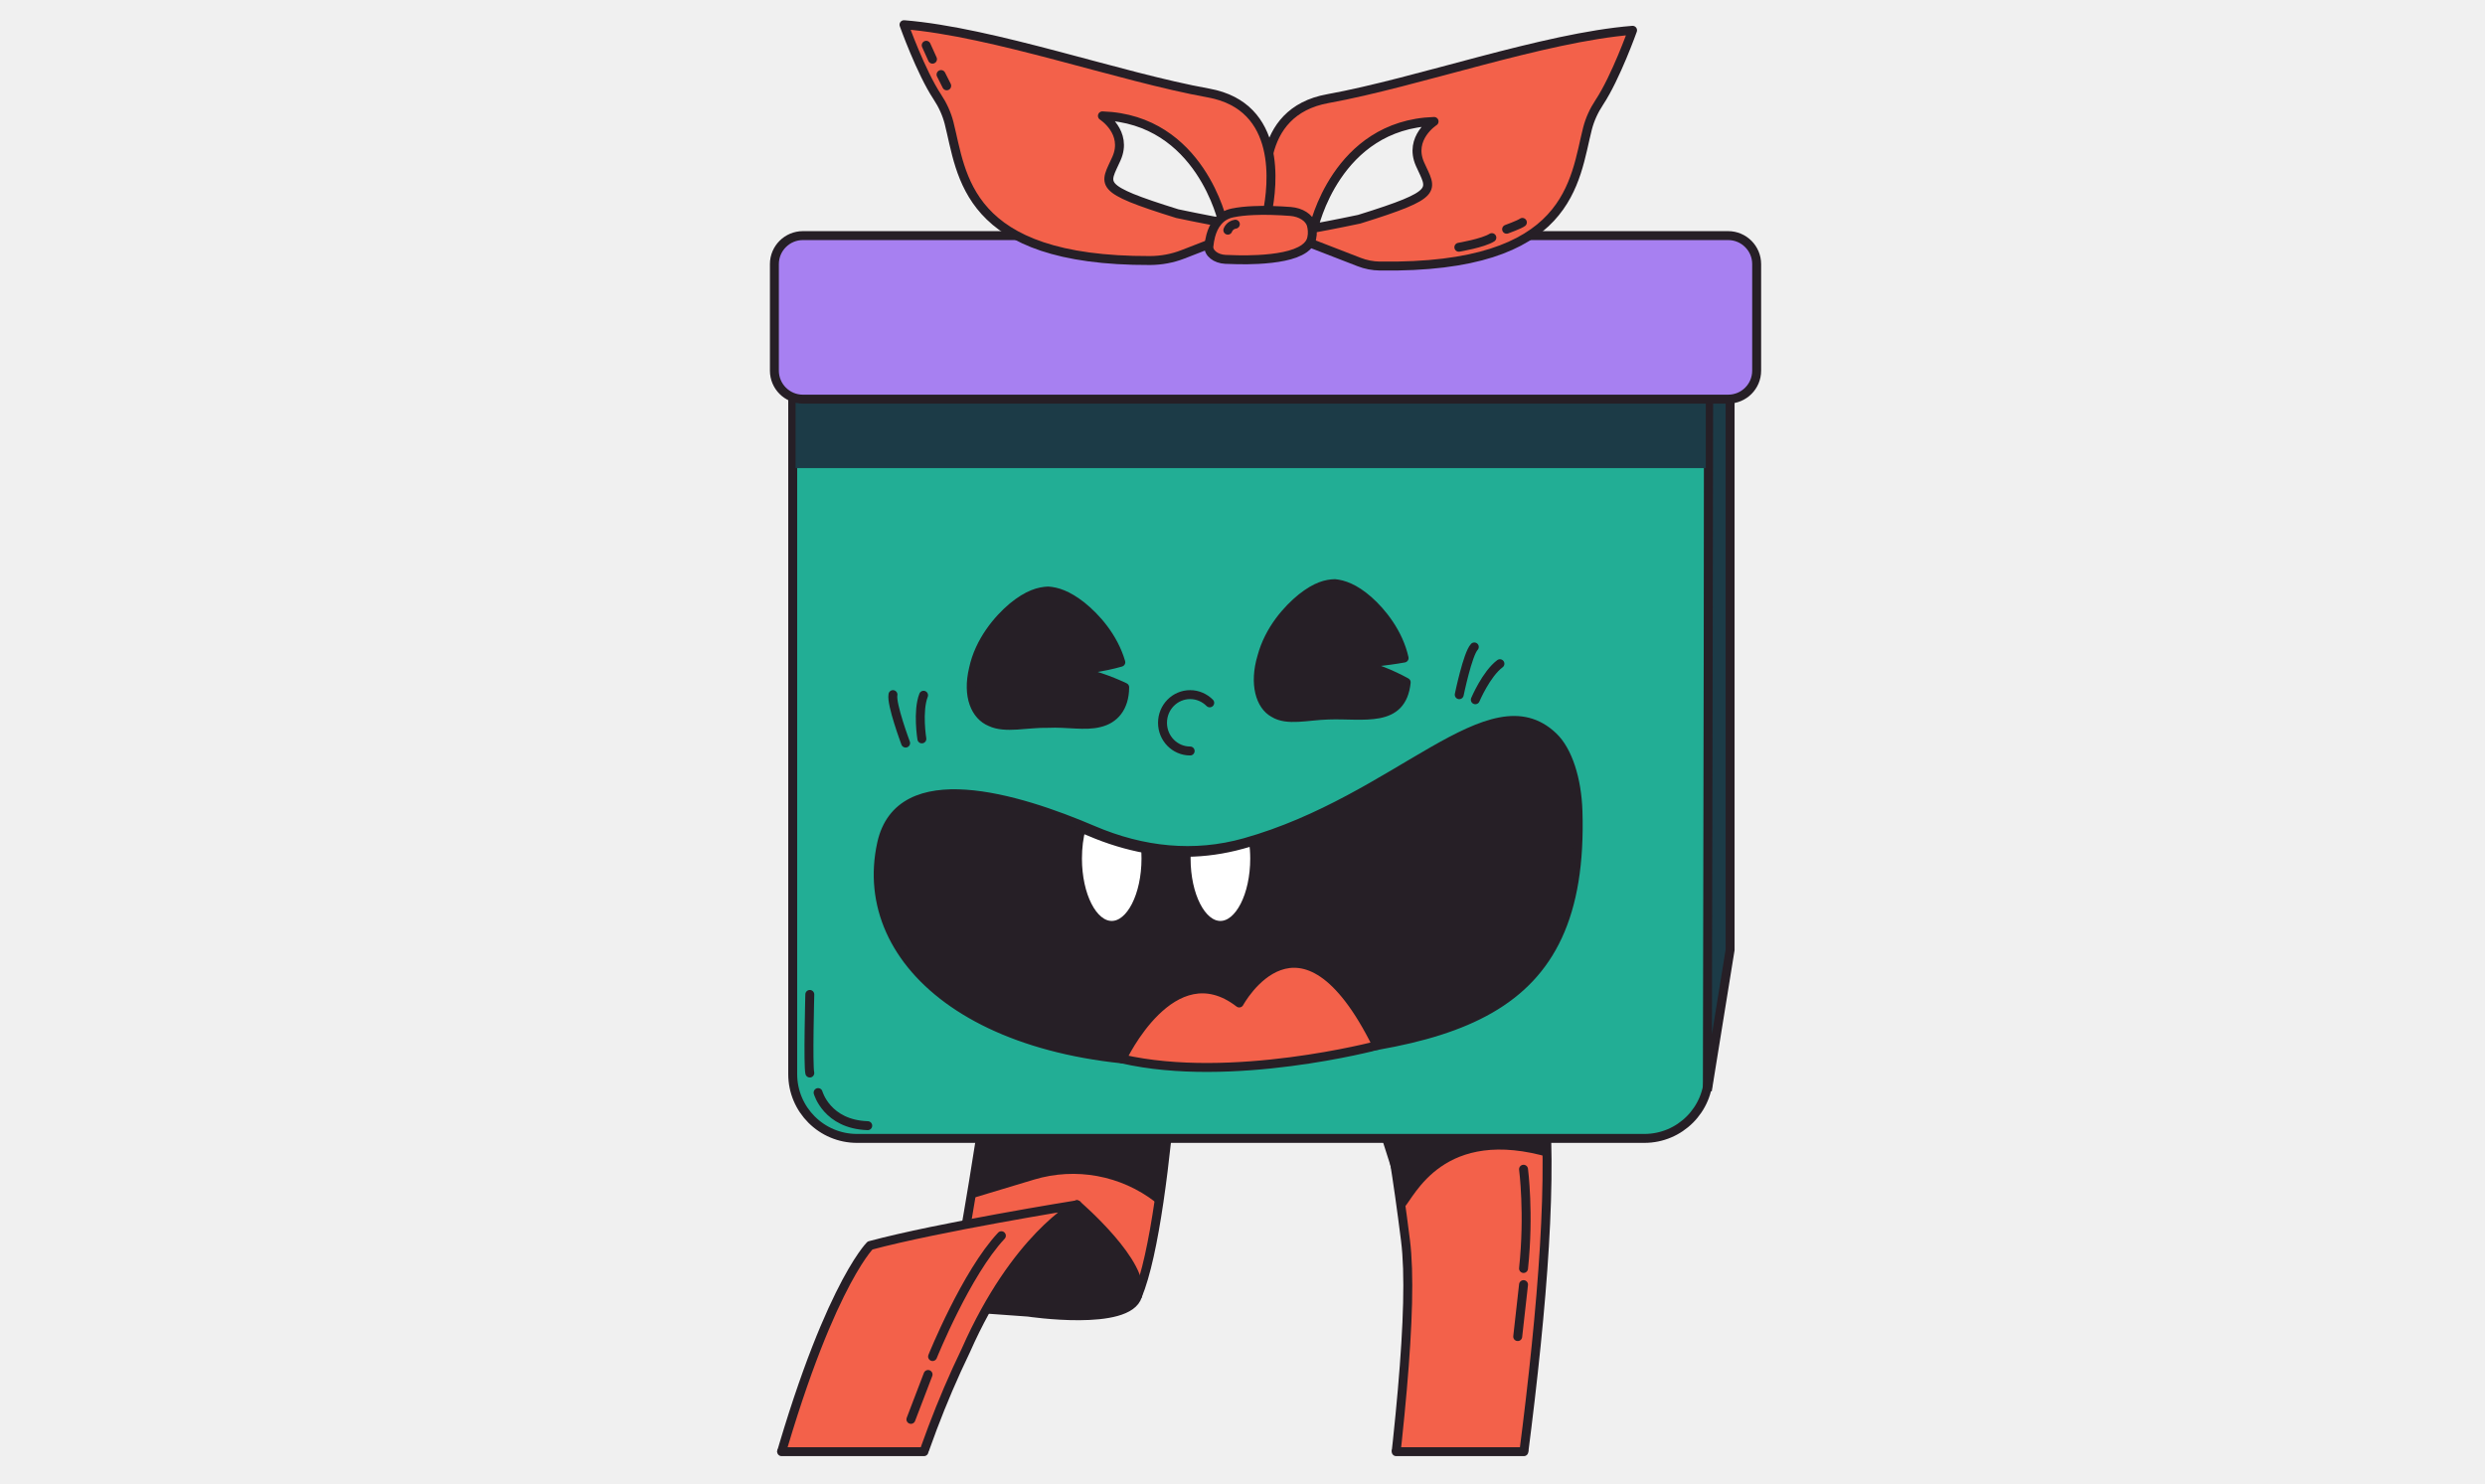
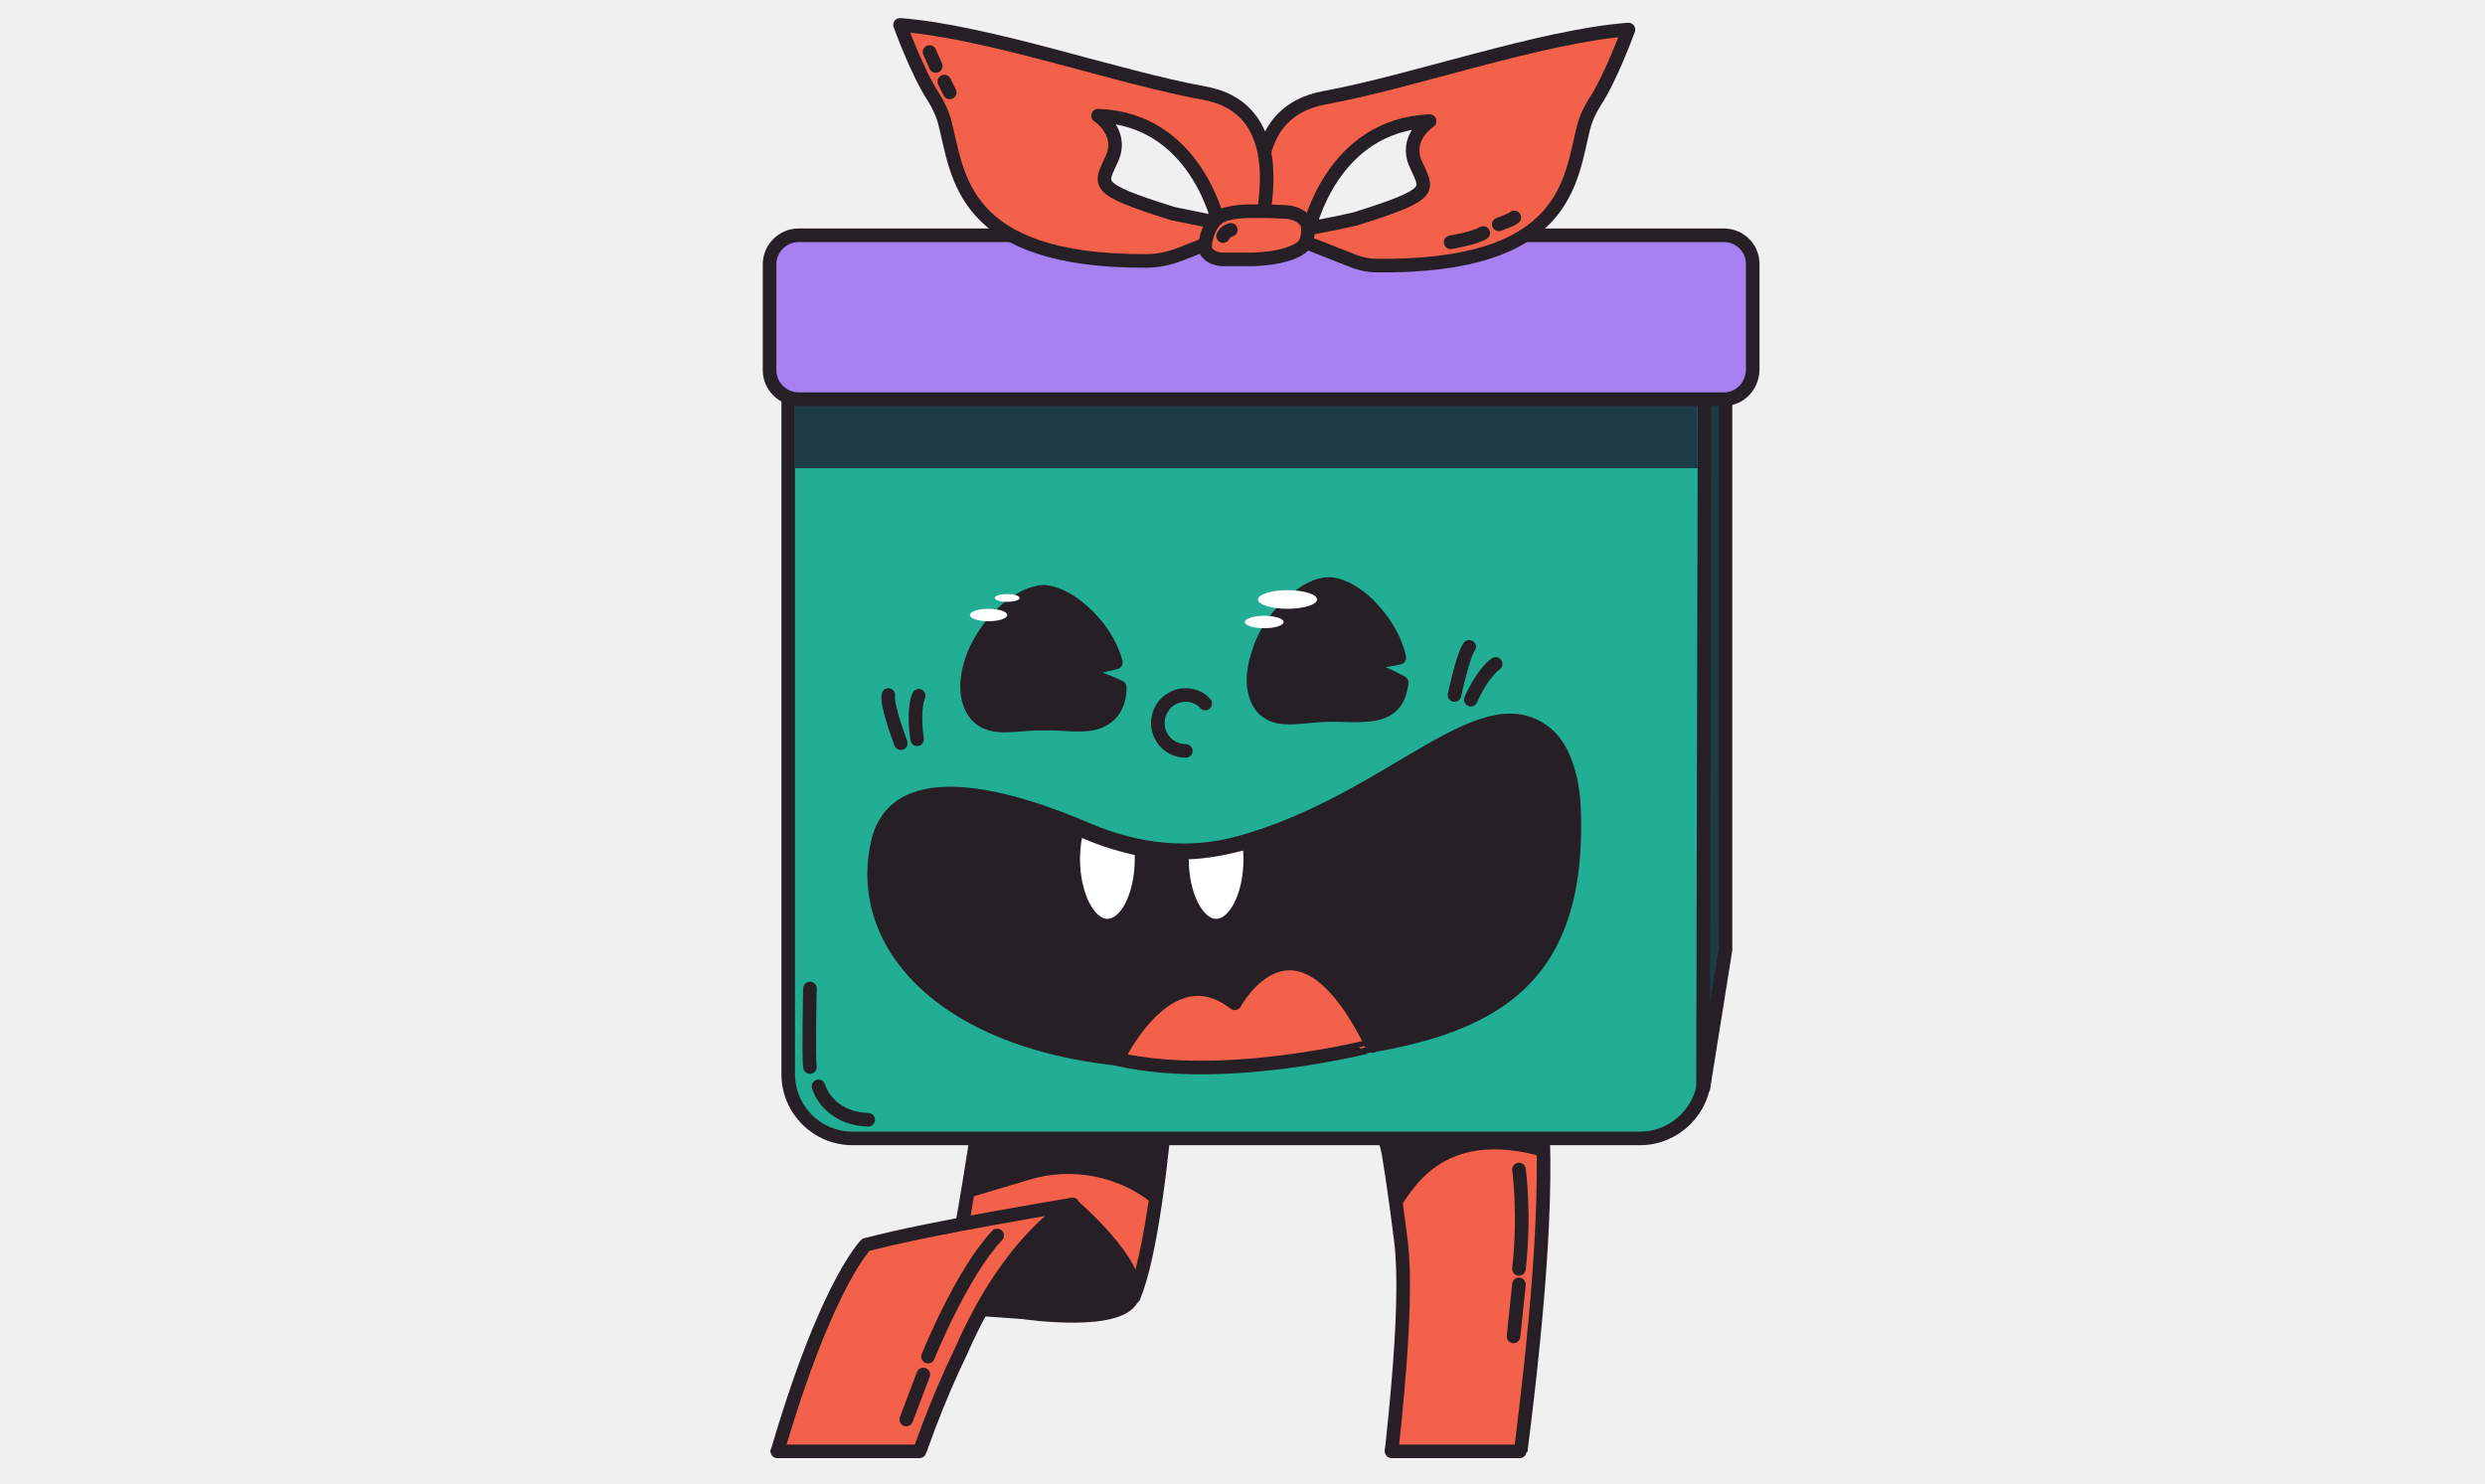
<svg xmlns="http://www.w3.org/2000/svg" xmlns:xlink="http://www.w3.org/1999/xlink" version="1.1" id="Layer_1" x="0px" y="0px" viewBox="0 0 320 191" style="enable-background:new 0 0 320 191;" xml:space="preserve">
  <style type="text/css">
- 	.st0{clip-path:url(#SVGID_00000098927674255697964250000014173942635685124773_);}
- 	.st1{fill:#F3614A;stroke:#261F26;stroke-width:1.151;stroke-linecap:round;stroke-linejoin:round;stroke-miterlimit:10;}
- 	.st2{fill:#261F26;stroke:#261F26;stroke-width:1.151;stroke-linecap:round;stroke-linejoin:round;stroke-miterlimit:10;}
- 	.st3{fill:none;stroke:#261F26;stroke-width:1.151;stroke-linecap:round;stroke-linejoin:round;stroke-miterlimit:10;}
+ 	.st0{clip-path:url(#SVGID_00000047757928341661503270000012308211288249048223_);}
+ 	.st1{fill:#F3614A;stroke:#261F26;stroke-width:1.75;stroke-linecap:round;stroke-linejoin:round;stroke-miterlimit:10;}
+ 	.st2{fill:#261F26;stroke:#261F26;stroke-width:1.75;stroke-linecap:round;stroke-linejoin:round;stroke-miterlimit:10;}
+ 	.st3{fill:none;stroke:#261F26;stroke-width:1.75;stroke-linecap:round;stroke-linejoin:round;stroke-miterlimit:10;}
	.st4{fill:#261F26;}
- 	.st5{fill:#F3614A;}
- 	.st6{fill:#22AE95;stroke:#261F26;stroke-width:1.151;stroke-linecap:round;stroke-linejoin:round;stroke-miterlimit:10;}
- 	.st7{fill:#FFFFFF;stroke:#261F26;stroke-width:1.151;stroke-linecap:round;stroke-linejoin:round;stroke-miterlimit:10;}
- 	.st8{fill:#1C3B47;stroke:#261F26;stroke-width:1.151;stroke-miterlimit:10;}
- 	.st9{fill:#1C3B47;}
- 	.st10{fill:#A780F1;stroke:#261F26;stroke-width:1.151;stroke-linecap:round;stroke-linejoin:round;stroke-miterlimit:10;}
+ 	.st5{fill:#22AE95;stroke:#261F26;stroke-width:1.75;stroke-linecap:round;stroke-linejoin:round;stroke-miterlimit:10;}
+ 	.st6{fill:#FFFFFF;stroke:#261F26;stroke-width:1.75;stroke-linecap:round;stroke-linejoin:round;stroke-miterlimit:10;}
+ 	.st7{fill:#1C3B47;stroke:#261F26;stroke-width:1.75;stroke-miterlimit:10;}
+ 	.st8{fill:#1C3B47;}
+ 	.st9{fill:#A780F1;stroke:#261F26;stroke-width:1.75;stroke-linecap:round;stroke-linejoin:round;stroke-miterlimit:10;}
+ 	.st10{fill:#FFFFFF;}
</style>
  <g>
    <g>
-       <defs>
-         <rect id="SVGID_1_" x="84.24" y="-8.44" width="151.51" height="195.38" />
-       </defs>
-       <clipPath id="SVGID_00000008847104340370881490000002508486988188982661_">
-         <use xlink:href="#SVGID_1_" style="overflow:visible;" />
-       </clipPath>
-       <g style="clip-path:url(#SVGID_00000008847104340370881490000002508486988188982661_);">
-         <g>
-           <path class="st1" d="M124.43,157.67c0,0,6-33.83,4.77-42.35l12.18,11.78l10.92-9.3c0,0-1.41,38.47-5.82,49.07L124.43,157.67z" />
-           <path class="st2" d="M132.41,168.97c0,0,12.87,1.94,14.07-2.09c1.2-4.03-7.8-11.73-7.8-11.73l-17.37,13.02L132.41,168.97z" />
-           <path class="st1" d="M124.37,173.91c6.43-14.55,14.13-18.66,14.31-18.76c-0.33,0.05-17.87,2.88-26.64,5.24      c0,0-6,5.93-13.12,32.76c-5.42,20.22-9.81,56.49,3.48,109.32c1.68,6.7,2.88,13.52,3.43,20.4c2.62,32.8-5.76,61.03-5.76,61.03      S73.92,468,87.04,492.89c1.67,3.09,3.68,4.8,5.69,5.65l1.81,0.46c0,0-2.01,3.67-1.81-0.46l-12.35,19.58l15.84-2.76l4.89,13.61      c0,0,8.69-3.94,18.53-20.27c6.4-10.61,5.31-17.48-0.6-20.2c-6.74-3.1-15.21-7.56-17.25-20.07c-0.32-1.97-0.43-3.97-0.37-5.96      c0.82-29.36,15.07-74.54,15.07-74.54s13.29-41.81,0-98.28C116.49,289.65,98.95,226.55,124.37,173.91" />
-           <line class="st3" x1="138.68" y1="155.15" x2="138.67" y2="155.15" />
-           <path class="st4" d="M125.17,154.31l8-2.41c5.36-1.61,11.17-0.54,15.6,2.89l0.47,0.36l3.09-38.81l-22.69,1.76L125.17,154.31z" />
-           <line class="st3" x1="119.51" y1="177" x2="117.3" y2="182.78" />
-           <path class="st3" d="M120.09,174.69c0,0,4.33-10.74,8.86-15.56" />
-         </g>
-         <g>
+       <g>
+         <defs>
+           <rect id="SVGID_1_" x="83.7" y="-8.4" width="151.5" height="195.4" />
+         </defs>
+         <clipPath id="SVGID_00000127761168298774664820000012987350284339915682_">
+           <use xlink:href="#SVGID_1_" style="overflow:visible;" />
+         </clipPath>
+         <g style="clip-path:url(#SVGID_00000127761168298774664820000012987350284339915682_);">
          <g>
-             <path class="st1" d="M174.15,135.58c0,0,2.71-8.74,6.84,24.17c4.24,33.78-38.75,219.91-18.4,251.17       c0.99,1.52,3.12,1.77,4.47,0.56c5.09-4.54,6.59-6.92,12.76-6.26c7,0.76,5.97-7.57,5.97-7.57s-14.55,21.43-10.84-54.57       s38.08-205.01,18.04-216.22c-5.42,8.45-8.68,9.05-11.86,8.71C177.94,135.23,174.15,135.58,174.15,135.58z" />
-           </g>
-           <path class="st4" d="M180.79,155.54c1.35-1.39,5.04-10.57,18.88-6.45l-3.78-38.9L172,127.98L180.79,155.54z" />
-         </g>
-         <path class="st6" d="M211.75,146.6H110.36c-4.57,0-8.28-3.71-8.28-8.28V51.4h117.95v86.92     C220.03,142.89,216.32,146.6,211.75,146.6z" />
-         <g>
-           <g>
-             <path class="st4" d="M138.69,86.41c2.01,0.46,4.06,1.11,6.14,2.1c-0.02,2.67-1.38,4.11-3.22,4.55       c-1.86,0.49-4.21-0.03-6.64,0.09c-2.76-0.06-5.49,0.73-7.43-0.19c-1.92-0.79-3.04-3.29-2.18-6.85       c0.75-3.54,3.16-6.38,5.04-7.95c1.98-1.63,3.42-2,4.57-2.05c1.11,0.08,2.46,0.47,4.33,1.94c1.78,1.43,4.07,3.94,5.03,7.23       C142.17,85.92,138.71,86.38,138.69,86.41z" />
-             <path class="st3" d="M138.69,86.41c2.01,0.46,4.06,1.11,6.14,2.1c-0.02,2.67-1.38,4.11-3.22,4.55       c-1.86,0.49-4.21-0.03-6.64,0.09c-2.76-0.06-5.49,0.73-7.43-0.19c-1.92-0.79-3.04-3.29-2.18-6.85       c0.75-3.54,3.16-6.38,5.04-7.95c1.98-1.63,3.42-2,4.57-2.05c1.11,0.08,2.46,0.47,4.33,1.94c1.78,1.43,4.07,3.94,5.03,7.23       C142.17,85.92,138.71,86.38,138.69,86.41z" />
+             <path class="st1" d="M123.9,157.7c0,0,6-33.8,4.8-42.3l12.2,11.8l10.9-9.3c0,0-1.4,38.5-5.8,49.1L123.9,157.7z" />
+             <path class="st2" d="M131.8,169c0,0,12.9,1.9,14.1-2.1c1.2-4-7.8-11.7-7.8-11.7l-17.4,13L131.8,169z" />
+             <path class="st1" d="M123.8,173.9c6.4-14.6,14.1-18.7,14.3-18.8c-0.3,0.1-17.9,2.9-26.6,5.2c0,0-6,5.9-13.1,32.8       c-5.4,20.2-9.8,56.5,3.5,109.3c1.7,6.7,2.9,13.5,3.4,20.4c2.6,32.8-5.8,61-5.8,61s-26.2,84.1-13,109c1.7,3.1,3.7,4.8,5.7,5.6       L94,499c0,0-2,3.7-1.8-0.5l-12.3,19.6l15.8-2.8l4.9,13.6c0,0,8.7-3.9,18.5-20.3c6.4-10.6,5.3-17.5-0.6-20.2       c-6.7-3.1-15.2-7.6-17.2-20.1c-0.3-2-0.4-4-0.4-6c0.8-29.4,15.1-74.5,15.1-74.5s13.3-41.8,0-98.3       C115.9,289.6,98.4,226.6,123.8,173.9" />
+             <line class="st3" x1="138.1" y1="155.1" x2="138.1" y2="155.1" />
+             <path class="st4" d="M124.6,154.3l8-2.4c5.4-1.6,11.2-0.5,15.6,2.9l0.5,0.4l3.1-38.8l-22.7,1.8L124.6,154.3z" />
+             <line class="st3" x1="118.9" y1="177" x2="116.7" y2="182.8" />
+             <path class="st3" d="M119.5,174.7c0,0,4.3-10.7,8.9-15.6" />
          </g>
          <g>
-             <path class="st4" d="M175.17,85.5c1.93,0.53,3.9,1.26,5.91,2.37c-0.56,5.36-5.5,4.04-10.06,4.21c-2.65,0.07-5.26,0.82-7-0.27       c-1.73-0.94-2.58-3.72-1.53-7.23c0.94-3.53,3.34-6.15,5.12-7.59c1.89-1.49,3.17-1.8,4.29-1.83c1.07,0.11,2.48,0.55,4.3,2.14       c1.74,1.53,3.89,4.2,4.61,7.44C178.6,85.15,175.17,85.47,175.17,85.5z" />
-             <path class="st3" d="M175.17,85.5c1.93,0.53,3.9,1.26,5.91,2.37c-0.56,5.36-5.5,4.04-10.06,4.21c-2.65,0.07-5.26,0.82-7-0.27       c-1.73-0.94-2.58-3.72-1.53-7.23c0.94-3.53,3.34-6.15,5.12-7.59c1.89-1.49,3.17-1.8,4.29-1.83c1.07,0.11,2.48,0.55,4.3,2.14       c1.74,1.53,3.89,4.2,4.61,7.44C178.6,85.15,175.17,85.47,175.17,85.5z" />
+             <g>
+               <path class="st1" d="M173.6,135.6c0,0,2.7-8.7,6.8,24.2c4.2,33.8-38.8,219.9-18.4,251.2c1,1.5,3.1,1.8,4.5,0.6        c5.1-4.5,6.6-6.9,12.8-6.3c7,0.8,6-7.6,6-7.6s-14.6,21.4-10.8-54.6s38.1-205,18-216.2c-5.4,8.4-8.7,9.1-11.9,8.7        C177.4,135.2,173.6,135.6,173.6,135.6z" />
+             </g>
+             <path class="st4" d="M180.2,155.5c1.4-1.4,5-10.6,18.9-6.4l-3.8-38.9L171.4,128L180.2,155.5z" />
          </g>
-           <path class="st3" d="M153.26,96.71c-1.97,0-3.56-1.62-3.56-3.63s1.59-3.63,3.56-3.63c0.98,0,1.87,0.41,2.52,1.06" />
-           <path class="st3" d="M118.71,95.15c0,0-0.58-3.56,0.22-5.62" />
-           <path class="st3" d="M116.62,95.69c0,0-1.88-5.02-1.63-6.24" />
-           <path class="st3" d="M189.98,90.11c0,0,1.4-3.32,3.17-4.64" />
-           <path class="st3" d="M187.91,89.46c0,0,1.08-5.25,1.94-6.15" />
-         </g>
-         <path class="st2" d="M160.29,108.51c-6.5,1.83-13.12,1.14-19.53-1.6c-9.71-4.16-24.92-8.79-27.23,1.71     c-3.43,15.62,13.29,29.87,44.46,27.98c29.22-1.77,46.05-5.31,45.21-32.15c-0.13-4.1-1.3-7.8-3.2-9.6     C191.92,87.15,180.05,102.96,160.29,108.51z" />
-         <path class="st7" d="M147.57,110.56c0,4.75-1.97,8.61-4.41,8.61s-4.41-3.86-4.41-8.61c0-1.42,0.17-2.75,0.49-3.92     c0.4,0.17,0.8,0.32,1.18,0.49c2.34,1,4.72,1.72,7.1,2.16C147.55,109.7,147.57,110.12,147.57,110.56z" />
-         <path class="st7" d="M161.57,110.56c0,4.75-1.98,8.61-4.42,8.61c-2.44,0-4.41-3.86-4.41-8.61c0-0.26,0.01-0.53,0.02-0.8     c2.4-0.02,4.8-0.36,7.19-1.02c0.5-0.13,0.98-0.28,1.47-0.44C161.51,109.02,161.57,109.78,161.57,110.56z" />
-         <path class="st1" d="M144.48,136.36c0,0,6.46-13.87,15.1-7.2c0,0,7.86-14.56,17.74,5.48     C177.31,134.64,158.59,139.61,144.48,136.36z" />
-         <polygon class="st8" points="219.86,140.44 222.79,122.32 222.79,46.3 220.03,51.4    " />
-         <rect x="102.45" y="46.3" class="st9" width="117.21" height="13.98" />
-         <path class="st10" d="M222.54,51.4H103.39c-2.03,0-3.67-1.65-3.67-3.67V34.01c0-2.03,1.65-3.67,3.67-3.67h119.15     c2.03,0,3.67,1.65,3.67,3.67v13.72C226.21,49.76,224.57,51.4,222.54,51.4z" />
-         <path class="st3" d="M104.28,128.06c0,0-0.24,9.1,0,10.12" />
-         <path class="st3" d="M105.35,140.7c0,0,1.12,4.09,6.39,4.26" />
-         <g>
+           <path class="st5" d="M211.2,146.6H109.8c-4.6,0-8.3-3.7-8.3-8.3V51.4h118v86.9C219.5,142.9,215.7,146.6,211.2,146.6z" />
          <g>
            <g>
-               <path class="st1" d="M163.45,28.14c0.94,0.04,1.86,0.13,2.67,0.3c1.68,0.35,2.45,1.65,2.8,2.94l6.09,2.36        c0.85,0.33,1.76,0.51,2.68,0.52c24.73,0.35,25.03-11.03,26.74-17.72c0.3-1.16,0.81-2.29,1.52-3.36        c2.12-3.21,4.28-9.28,4.28-9.28c-11.54,0.93-27.69,6.71-39.23,8.8C161.51,14.41,162.72,24.59,163.45,28.14z M169.16,29.39        c0,0,2.86-13.33,15.51-13.75c0,0-3.31,2.12-1.81,5.5c1.51,3.38,2.71,3.81-7.83,7.09C172.02,28.87,169.16,29.39,169.16,29.39z" />
-               <path class="st1" d="M155.64,11.98c-11.54-2.08-27.69-7.87-39.23-8.8c0,0,2.16,6.07,4.28,9.28c0.71,1.07,1.22,2.2,1.52,3.36        c1.69,6.62,2,17.81,25.89,17.73c1.44-0.01,2.87-0.27,4.21-0.79l5.41-2.1c0.35-1.29,1.12-2.59,2.8-2.94        c0.81-0.17,1.73-0.26,2.67-0.3C163.91,23.87,165.13,13.7,155.64,11.98z M151.6,27.51c-10.54-3.28-9.34-3.7-7.83-7.09        c1.5-3.39-1.81-5.5-1.81-5.5c12.65,0.42,15.51,13.75,15.51,13.75S154.61,28.15,151.6,27.51z" />
-               <path class="st1" d="M168.91,30.69c-0.12,0.53-0.45,0.96-0.94,1.31c-0.01,0.01-0.02,0.02-0.03,0.02        c-1.29,0.91-3.63,1.27-5.92,1.39c-0.89,0.05-1.78,0.05-2.6,0.04c-0.58-0.01-1.13-0.03-1.62-0.05        c-1.25-0.06-2.21-0.82-2.13-1.7c0-0.02,0-0.03,0.01-0.05c0.04-0.4,0.11-0.85,0.23-1.29c0.35-1.29,1.12-2.59,2.8-2.94        c0.81-0.17,1.73-0.26,2.67-0.3c0.77-0.04,1.56-0.04,2.31-0.02c0.93,0.02,1.8,0.08,2.51,0.13c1.32,0.11,2.38,0.79,2.66,1.7        C168.99,29.43,169.06,30.04,168.91,30.69z" />
+               <path class="st4" d="M138.1,86.4c2,0.5,4.1,1.1,6.1,2.1c0,2.7-1.4,4.1-3.2,4.6c-1.9,0.5-4.2,0-6.6,0.1        c-2.8-0.1-5.5,0.7-7.4-0.2c-1.9-0.8-3-3.3-2.2-6.8c0.8-3.5,3.2-6.4,5-7.9c2-1.6,3.4-2,4.6-2.1c1.1,0.1,2.5,0.5,4.3,1.9        c1.8,1.4,4.1,3.9,5,7.2C141.6,85.9,138.1,86.4,138.1,86.4z" />
+               <path class="st3" d="M138.1,86.4c2,0.5,4.1,1.1,6.1,2.1c0,2.7-1.4,4.1-3.2,4.6c-1.9,0.5-4.2,0-6.6,0.1        c-2.8-0.1-5.5,0.7-7.4-0.2c-1.9-0.8-3-3.3-2.2-6.8c0.8-3.5,3.2-6.4,5-7.9c2-1.6,3.4-2,4.6-2.1c1.1,0.1,2.5,0.5,4.3,1.9        c1.8,1.4,4.1,3.9,5,7.2C141.6,85.9,138.1,86.4,138.1,86.4z" />
            </g>
+             <g>
+               <path class="st4" d="M174.6,85.5c1.9,0.5,3.9,1.3,5.9,2.4c-0.6,5.4-5.5,4-10.1,4.2c-2.6,0.1-5.3,0.8-7-0.3        c-1.7-0.9-2.6-3.7-1.5-7.2c0.9-3.5,3.3-6.2,5.1-7.6c1.9-1.5,3.2-1.8,4.3-1.8c1.1,0.1,2.5,0.6,4.3,2.1c1.7,1.5,3.9,4.2,4.6,7.4        C178,85.2,174.6,85.5,174.6,85.5z" />
+               <path class="st3" d="M174.6,85.5c1.9,0.5,3.9,1.3,5.9,2.4c-0.6,5.4-5.5,4-10.1,4.2c-2.6,0.1-5.3,0.8-7-0.3        c-1.7-0.9-2.6-3.7-1.5-7.2c0.9-3.5,3.3-6.2,5.1-7.6c1.9-1.5,3.2-1.8,4.3-1.8c1.1,0.1,2.5,0.6,4.3,2.1c1.7,1.5,3.9,4.2,4.6,7.4        C178,85.2,174.6,85.5,174.6,85.5z" />
+             </g>
+             <path class="st3" d="M152.7,96.7c-2,0-3.6-1.6-3.6-3.6s1.6-3.6,3.6-3.6c1,0,1.9,0.4,2.5,1.1" />
+             <path class="st3" d="M118.1,95.2c0,0-0.6-3.6,0.2-5.6" />
+             <path class="st3" d="M116,95.7c0,0-1.9-5-1.6-6.2" />
+             <path class="st3" d="M189.4,90.1c0,0,1.4-3.3,3.2-4.6" />
+             <path class="st3" d="M187.3,89.5c0,0,1.1-5.2,1.9-6.2" />
          </g>
-           <line class="st1" x1="119.27" y1="5.83" x2="120.08" y2="7.62" />
-           <line class="st1" x1="121.18" y1="9.6" x2="121.91" y2="11.05" />
-           <path class="st1" d="M158.11,29.64c0,0,0.21-0.65,0.97-0.77" />
-           <path class="st1" d="M187.86,31.84c0,0,3.13-0.53,4.25-1.24" />
-           <path class="st1" d="M194.01,29.52c0,0,1.66-0.6,2.03-0.88" />
+           <path class="st2" d="M159.7,108.5c-6.5,1.8-13.1,1.1-19.5-1.6c-9.7-4.2-24.9-8.8-27.2,1.7c-3.4,15.6,13.3,29.9,44.5,28      c29.2-1.8,46.1-5.3,45.2-32.2c-0.1-4.1-1.3-7.8-3.2-9.6C191.3,87.2,179.5,103,159.7,108.5z" />
+           <path class="st6" d="M147,110.6c0,4.8-2,8.6-4.4,8.6s-4.4-3.9-4.4-8.6c0-1.4,0.2-2.8,0.5-3.9c0.4,0.2,0.8,0.3,1.2,0.5      c2.3,1,4.7,1.7,7.1,2.2C147,109.7,147,110.1,147,110.6z" />
+           <path class="st6" d="M161,110.6c0,4.8-2,8.6-4.4,8.6s-4.4-3.9-4.4-8.6c0-0.3,0-0.5,0-0.8c2.4,0,4.8-0.4,7.2-1      c0.5-0.1,1-0.3,1.5-0.4C160.9,109,161,109.8,161,110.6z" />
+           <path class="st1" d="M143.9,136.4c0,0,6.5-13.9,15.1-7.2c0,0,7.9-14.6,17.7,5.5C176.7,134.6,158,139.6,143.9,136.4z" />
+           <polygon class="st7" points="219.3,140.4 222.2,122.3 222.2,46.3 219.5,51.4     " />
+           <rect x="102.4" y="46.3" class="st8" width="116.2" height="14" />
+           <path class="st9" d="M222,51.4H102.8c-2,0-3.7-1.7-3.7-3.7V34c0-2,1.7-3.7,3.7-3.7H222c2,0,3.7,1.6,3.7,3.7v13.7      C225.6,49.8,224,51.4,222,51.4z" />
+           <path class="st3" d="M104.3,127.3c0,0-0.2,9.1,0,10.1" />
+           <path class="st3" d="M105.4,139.9c0,0,1.1,4.1,6.4,4.3" />
+           <g>
+             <g>
+               <g>
+                 <path class="st1" d="M162.9,28.1c0.9,0,1.9,0.1,2.7,0.3c1.7,0.4,2.4,1.6,2.8,2.9l6.1,2.4c0.9,0.3,1.8,0.5,2.7,0.5         c24.7,0.3,25-11,26.7-17.7c0.3-1.2,0.8-2.3,1.5-3.4c2.1-3.2,4.3-9.3,4.3-9.3c-11.5,0.9-27.7,6.7-39.2,8.8         C160.9,14.4,162.1,24.6,162.9,28.1z M168.6,29.4c0,0,2.9-13.3,15.5-13.8c0,0-3.3,2.1-1.8,5.5c1.5,3.4,2.7,3.8-7.8,7.1         C171.4,28.9,168.6,29.4,168.6,29.4z" />
+                 <path class="st1" d="M155.1,12c-11.5-2.1-27.7-7.9-39.2-8.8c0,0,2.2,6.1,4.3,9.3c0.7,1.1,1.2,2.2,1.5,3.4         c1.7,6.6,2,17.8,25.9,17.7c1.4,0,2.9-0.3,4.2-0.8l5.4-2.1c0.4-1.3,1.1-2.6,2.8-2.9c0.8-0.2,1.7-0.3,2.7-0.3         C163.3,23.9,164.6,13.7,155.1,12z M151,27.5c-10.5-3.3-9.3-3.7-7.8-7.1c1.5-3.4-1.8-5.5-1.8-5.5         c12.6,0.4,15.5,13.8,15.5,13.8S154,28.1,151,27.5z" />
+                 <path class="st1" d="M168.3,30.7c-0.1,0.5-0.4,1-0.9,1.3c0,0,0,0,0,0c-1.3,0.9-3.6,1.3-5.9,1.4c-0.9,0-1.8,0-2.6,0         c-0.6,0-1.1,0-1.6,0c-1.2-0.1-2.2-0.8-2.1-1.7c0,0,0,0,0,0c0-0.4,0.1-0.9,0.2-1.3c0.4-1.3,1.1-2.6,2.8-2.9         c0.8-0.2,1.7-0.3,2.7-0.3c0.8,0,1.6,0,2.3,0c0.9,0,1.8,0.1,2.5,0.1c1.3,0.1,2.4,0.8,2.7,1.7C168.4,29.4,168.5,30,168.3,30.7z         " />
+               </g>
+             </g>
+             <line class="st3" x1="119.7" y1="6.7" x2="120.5" y2="8.5" />
+             <line class="st3" x1="121.6" y1="10.5" x2="122.3" y2="11.9" />
+             <path class="st1" d="M157.5,30.4c0,0,0.2-0.6,1-0.8" />
+             <path class="st1" d="M186.8,31.2c0,0,3.1-0.5,4.2-1.2" />
+             <path class="st1" d="M193,28.9c0,0,1.7-0.6,2-0.9" />
+           </g>
+           <path class="st1" d="M195.6,150.6c0,0,0.8,5.7,0,12.8" />
+           <line class="st3" x1="195.6" y1="165.4" x2="194.9" y2="172.1" />
        </g>
-         <path class="st1" d="M196.19,150.57c0,0,0.75,5.72,0,12.78" />
-         <line class="st1" x1="196.19" y1="165.43" x2="195.44" y2="172.12" />
      </g>
    </g>
-     <line class="st3" x1="118.98" y1="186.94" x2="100.65" y2="186.94" />
-     <line class="st3" x1="196.23" y1="186.94" x2="179.79" y2="186.94" />
+     <line class="st3" x1="118.4" y1="186.9" x2="100.1" y2="186.9" />
+     <line class="st3" x1="195.7" y1="186.9" x2="179.2" y2="186.9" />
  </g>
+   <ellipse class="st10" cx="165.8" cy="77.2" rx="3.8" ry="1.2" />
+   <ellipse class="st10" cx="162.8" cy="80.1" rx="2.5" ry="0.8" />
+   <ellipse class="st10" cx="127.3" cy="79.2" rx="2.4" ry="0.8" />
+   <ellipse class="st10" cx="129.7" cy="77" rx="1.6" ry="0.5" />
</svg>
